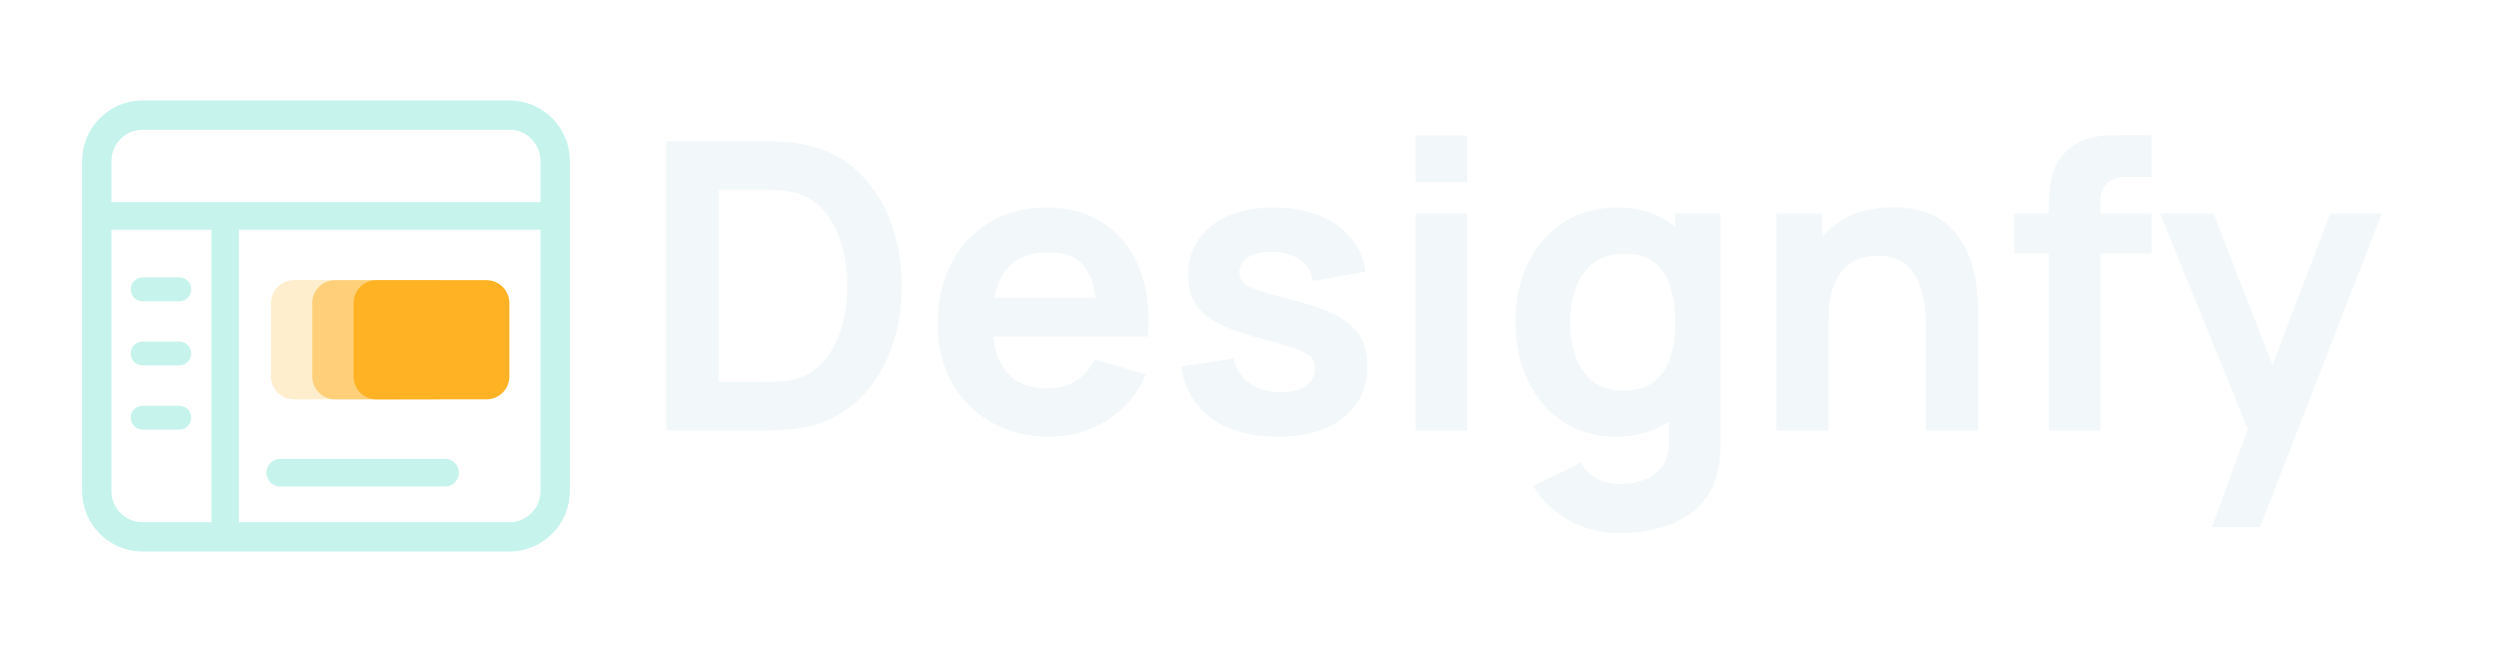
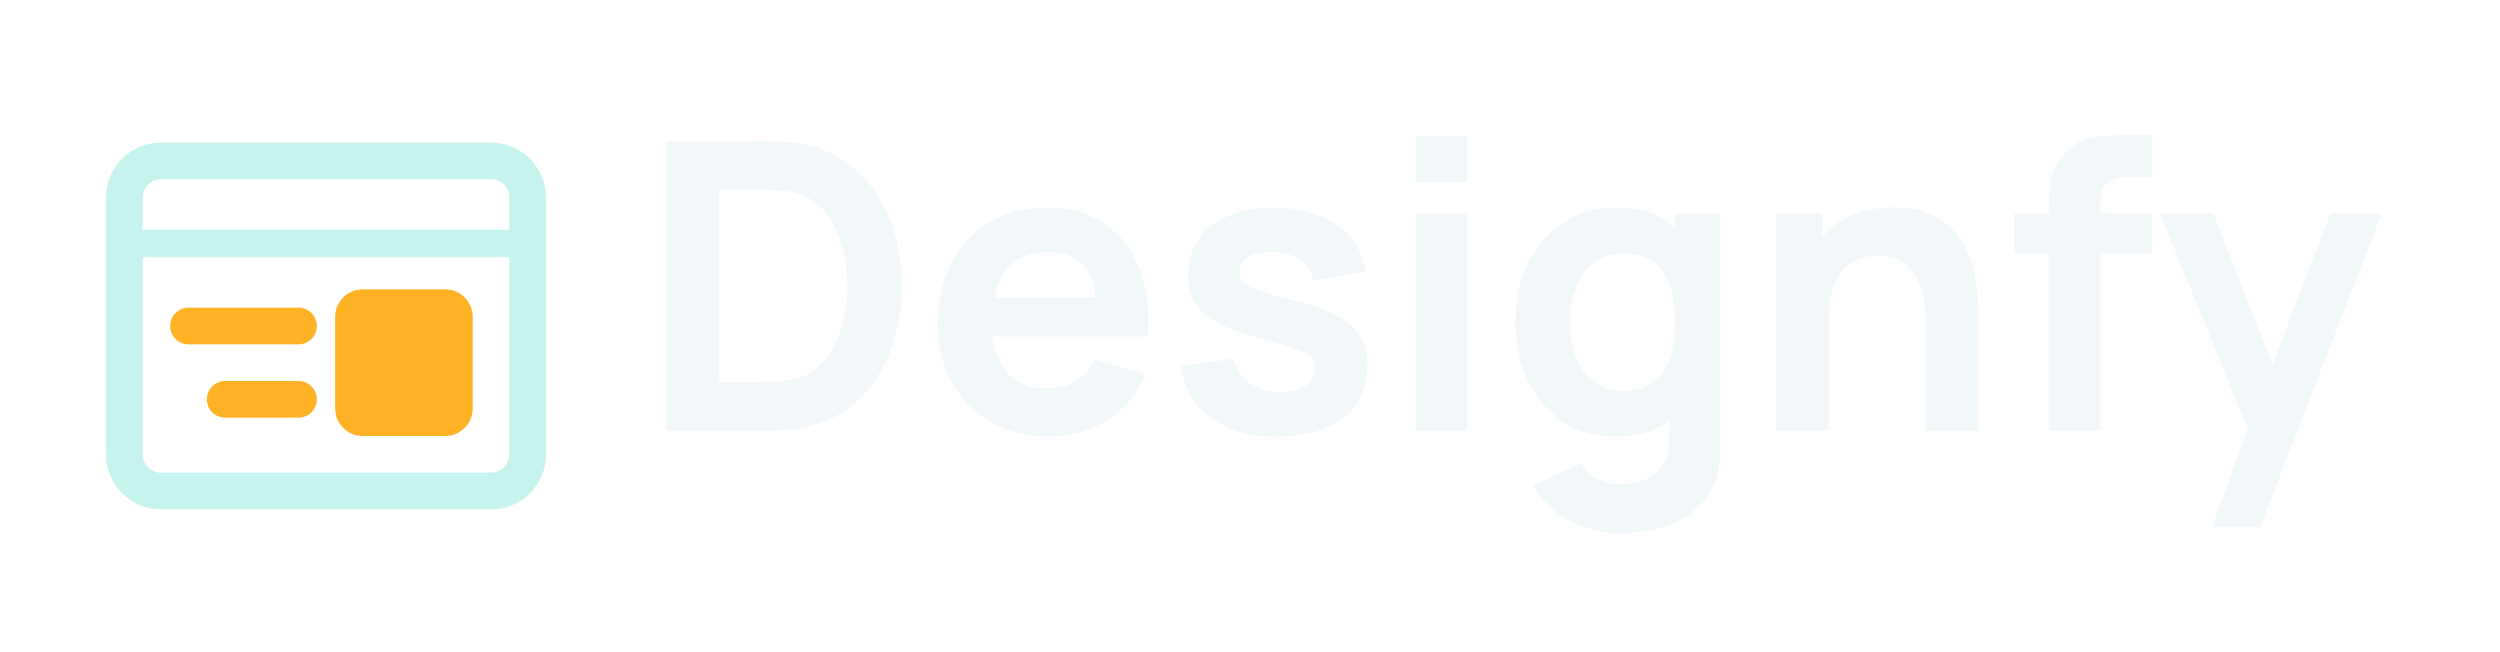
<svg xmlns="http://www.w3.org/2000/svg" width="1227" height="320" viewBox="0 0 1227 320" role="img" aria-labelledby="title description">
  <g transform="translate(16 16) scale(4.5)">
-     <g stroke-linecap="round" stroke-linejoin="round">
-       <rect x="7" y="9" width="50" height="46" rx="5" fill="none" stroke="#C6F4ED" stroke-width="3.2" />
-       <path d="M7 20h50M21 20v35" fill="none" stroke="#C6F4ED" stroke-width="3" />
-       <rect x="26" y="27" width="16" height="13" rx="2.5" fill="#FFB224" fill-opacity=".22" />
-       <rect x="30.5" y="27" width="16" height="13" rx="2.5" fill="#FFB224" fill-opacity=".5" />
-       <rect x="35" y="27" width="17" height="13" rx="2.5" fill="#FFB224" />
-       <path d="M27 48h18" fill="none" stroke="#C6F4ED" stroke-width="3" />
-       <path d="M12 28h4M12 35h4M12 42h4" fill="none" stroke="#C6F4ED" stroke-width="2.6" />
-     </g>
+     <rect x="10" y="14" width="44" height="36" rx="4" fill="none" stroke="#C6F4ED" stroke-width="4" />
+     <path d="M10 23h44" stroke="#C6F4ED" stroke-width="3" />
+     <path d="M17 32h12m-8 8h8" fill="none" stroke="#FFB224" stroke-width="4" stroke-linecap="round" />
+     <rect x="33" y="28" width="15" height="16" rx="3" fill="#FFB224" />
  </g>
  <g fill="#F2F8F9" transform="translate(313.1903 211.3477) scale(0.09864105 -0.09864105)">
    <path transform="translate(0 0)" d="M140 0L140 1440L602 1440Q620 1440 673.5 1439Q727 1438 776 1432Q949 1411 1068.5 1311Q1188 1211 1250 1057Q1312 903 1312 720Q1312 537 1250 383Q1188 229 1068.5 129Q949 29 776 8Q727 2 673.5 1Q620 0 602 0ZM401 242L602 242Q631 242 677.5 243.5Q724 245 760 252Q858 271 920 341.5Q982 412 1011.5 512Q1041 612 1041 720Q1041 833 1010.5 933Q980 1033 917.5 1101.5Q855 1170 760 1188Q724 1196 677.5 1197Q631 1198 602 1198L401 1198Z" />
    <path transform="translate(1410.333 0)" d="M636 -30Q471 -30 346 41.5Q221 113 150.5 238.5Q80 364 80 527Q80 704 149 835Q218 966 340 1038Q462 1110 622 1110Q790 1110 908.5 1031Q1027 952 1084 808Q1141 664 1126 468L872 468L872 562Q871 733 814.5 810Q758 887 633 887Q489 887 420.5 799Q352 711 352 540Q352 382 420.5 296Q489 210 622 210Q706 210 767 247.5Q828 285 860 355L1115 280Q1054 133 923.5 51.5Q793 -30 636 -30ZM272 468L272 661L1001 661L1001 468Z" />
    <path transform="translate(2620.5 0)" d="M560 -30Q357 -30 232 61.5Q107 153 80 319L342 359Q360 281 422 236.5Q484 192 578 192Q658 192 702 223Q746 254 746 310Q746 344 729 365Q712 386 655 406Q598 426 479 458Q345 493 265.5 534.5Q186 576 151 634Q116 692 116 774Q116 877 168.5 952.5Q221 1028 317 1069Q413 1110 543 1110Q670 1110 767.5 1071Q865 1032 925.5 960Q986 888 999 791L737 744Q729 808 680 845.5Q631 883 548 889Q468 893 419.5 865.5Q371 838 371 787Q371 757 391 736.5Q411 716 473.5 695.5Q536 675 662 643Q788 610 864 567.5Q940 525 974 466Q1008 407 1008 323Q1008 158 889 64Q770 -30 560 -30Z" />
    <path transform="translate(3709 0)" d="M160 1237L160 1468L416 1468L416 1237ZM160 0L160 1080L416 1080L416 0Z" />
    <path transform="translate(4285.333 0)" d="M598 -510Q507 -510 424.5 -481Q342 -452 276 -399.5Q210 -347 168 -275L406 -159Q434 -213 486.5 -239.5Q539 -266 600 -266Q668 -266 724 -243Q780 -220 812.5 -173.5Q845 -127 844 -59L844 252L875 252L875 1080L1100 1080L1100 -63Q1100 -104 1096.5 -140Q1093 -176 1085 -212Q1059 -314 990 -379.5Q921 -445 820 -477.5Q719 -510 598 -510ZM576 -30Q426 -30 315 45Q204 120 142 249Q80 378 80 540Q80 705 142.5 833.5Q205 962 319 1036Q433 1110 587 1110Q741 1110 846 1035Q951 960 1005 831Q1059 702 1059 540Q1059 378 1004.5 249Q950 120 842.5 45Q735 -30 576 -30ZM616 199Q710 199 767 242Q824 285 849.5 362Q875 439 875 540Q875 642 849.5 719Q824 796 769 838.5Q714 881 625 881Q531 881 470.5 835Q410 789 381 711.5Q352 634 352 540Q352 445 380 367.5Q408 290 466.5 244.5Q525 199 616 199Z" />
    <path transform="translate(5525.333 0)" d="M882 0L882 515Q882 559 876 618.5Q870 678 847 736Q824 794 775 832Q726 870 639 870Q599 870 556.5 857Q514 844 478.5 810Q443 776 420.5 713.5Q398 651 398 552L249 619Q249 752 301.5 864Q354 976 458.5 1043.5Q563 1111 718 1111Q841 1111 920.5 1070Q1000 1029 1045 964.5Q1090 900 1110.5 829.5Q1131 759 1136.5 698Q1142 637 1142 605L1142 0ZM138 0L138 1080L367 1080L367 734L398 734L398 0Z" />
    <path transform="translate(6786.833 0)" d="M232 0L232 1087Q232 1128 234.5 1178.5Q237 1229 251.5 1280Q266 1331 304 1373Q351 1426 407.5 1446Q464 1466 517 1468Q570 1470 610 1470L744 1470L744 1262L620 1262Q553 1262 521 1228.5Q489 1195 489 1145L489 0ZM60 881L60 1080L744 1080L744 881Z" />
    <path transform="translate(7551 0)" d="M280 -480L488 91L492 -77L22 1080L288 1080L613 243L549 243L868 1080L1125 1080L519 -480Z" />
  </g>
</svg>
